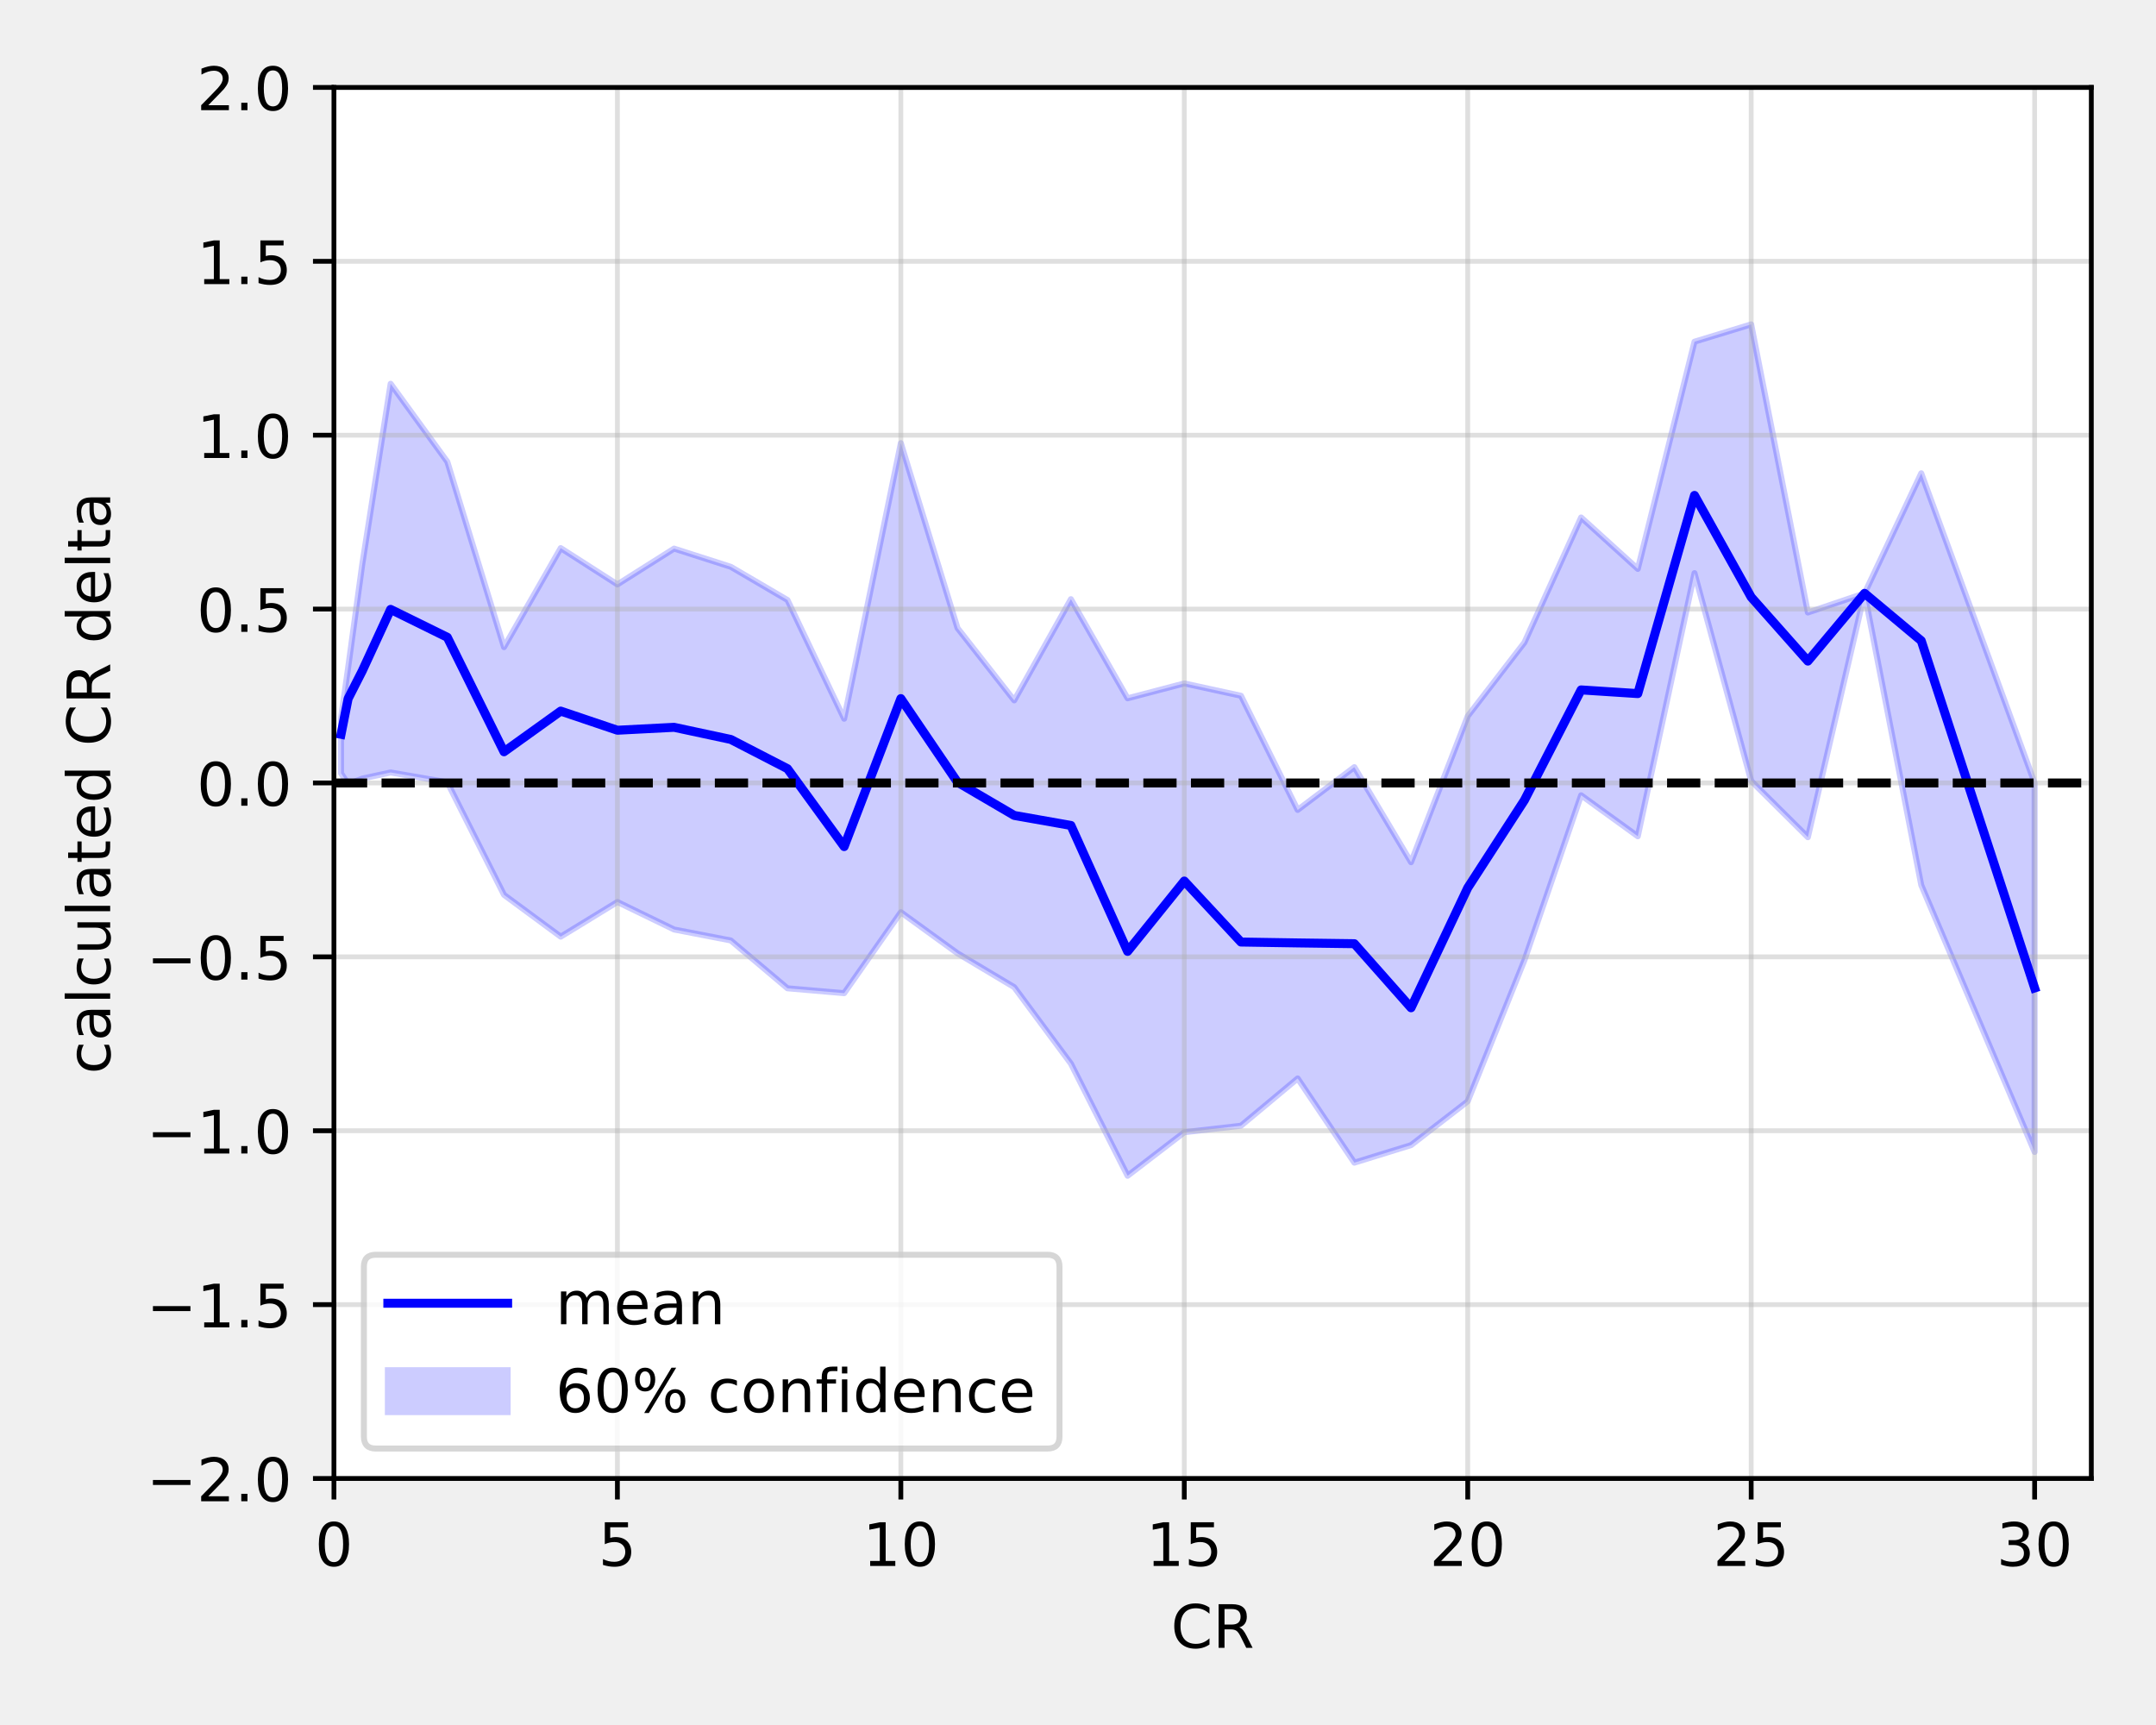
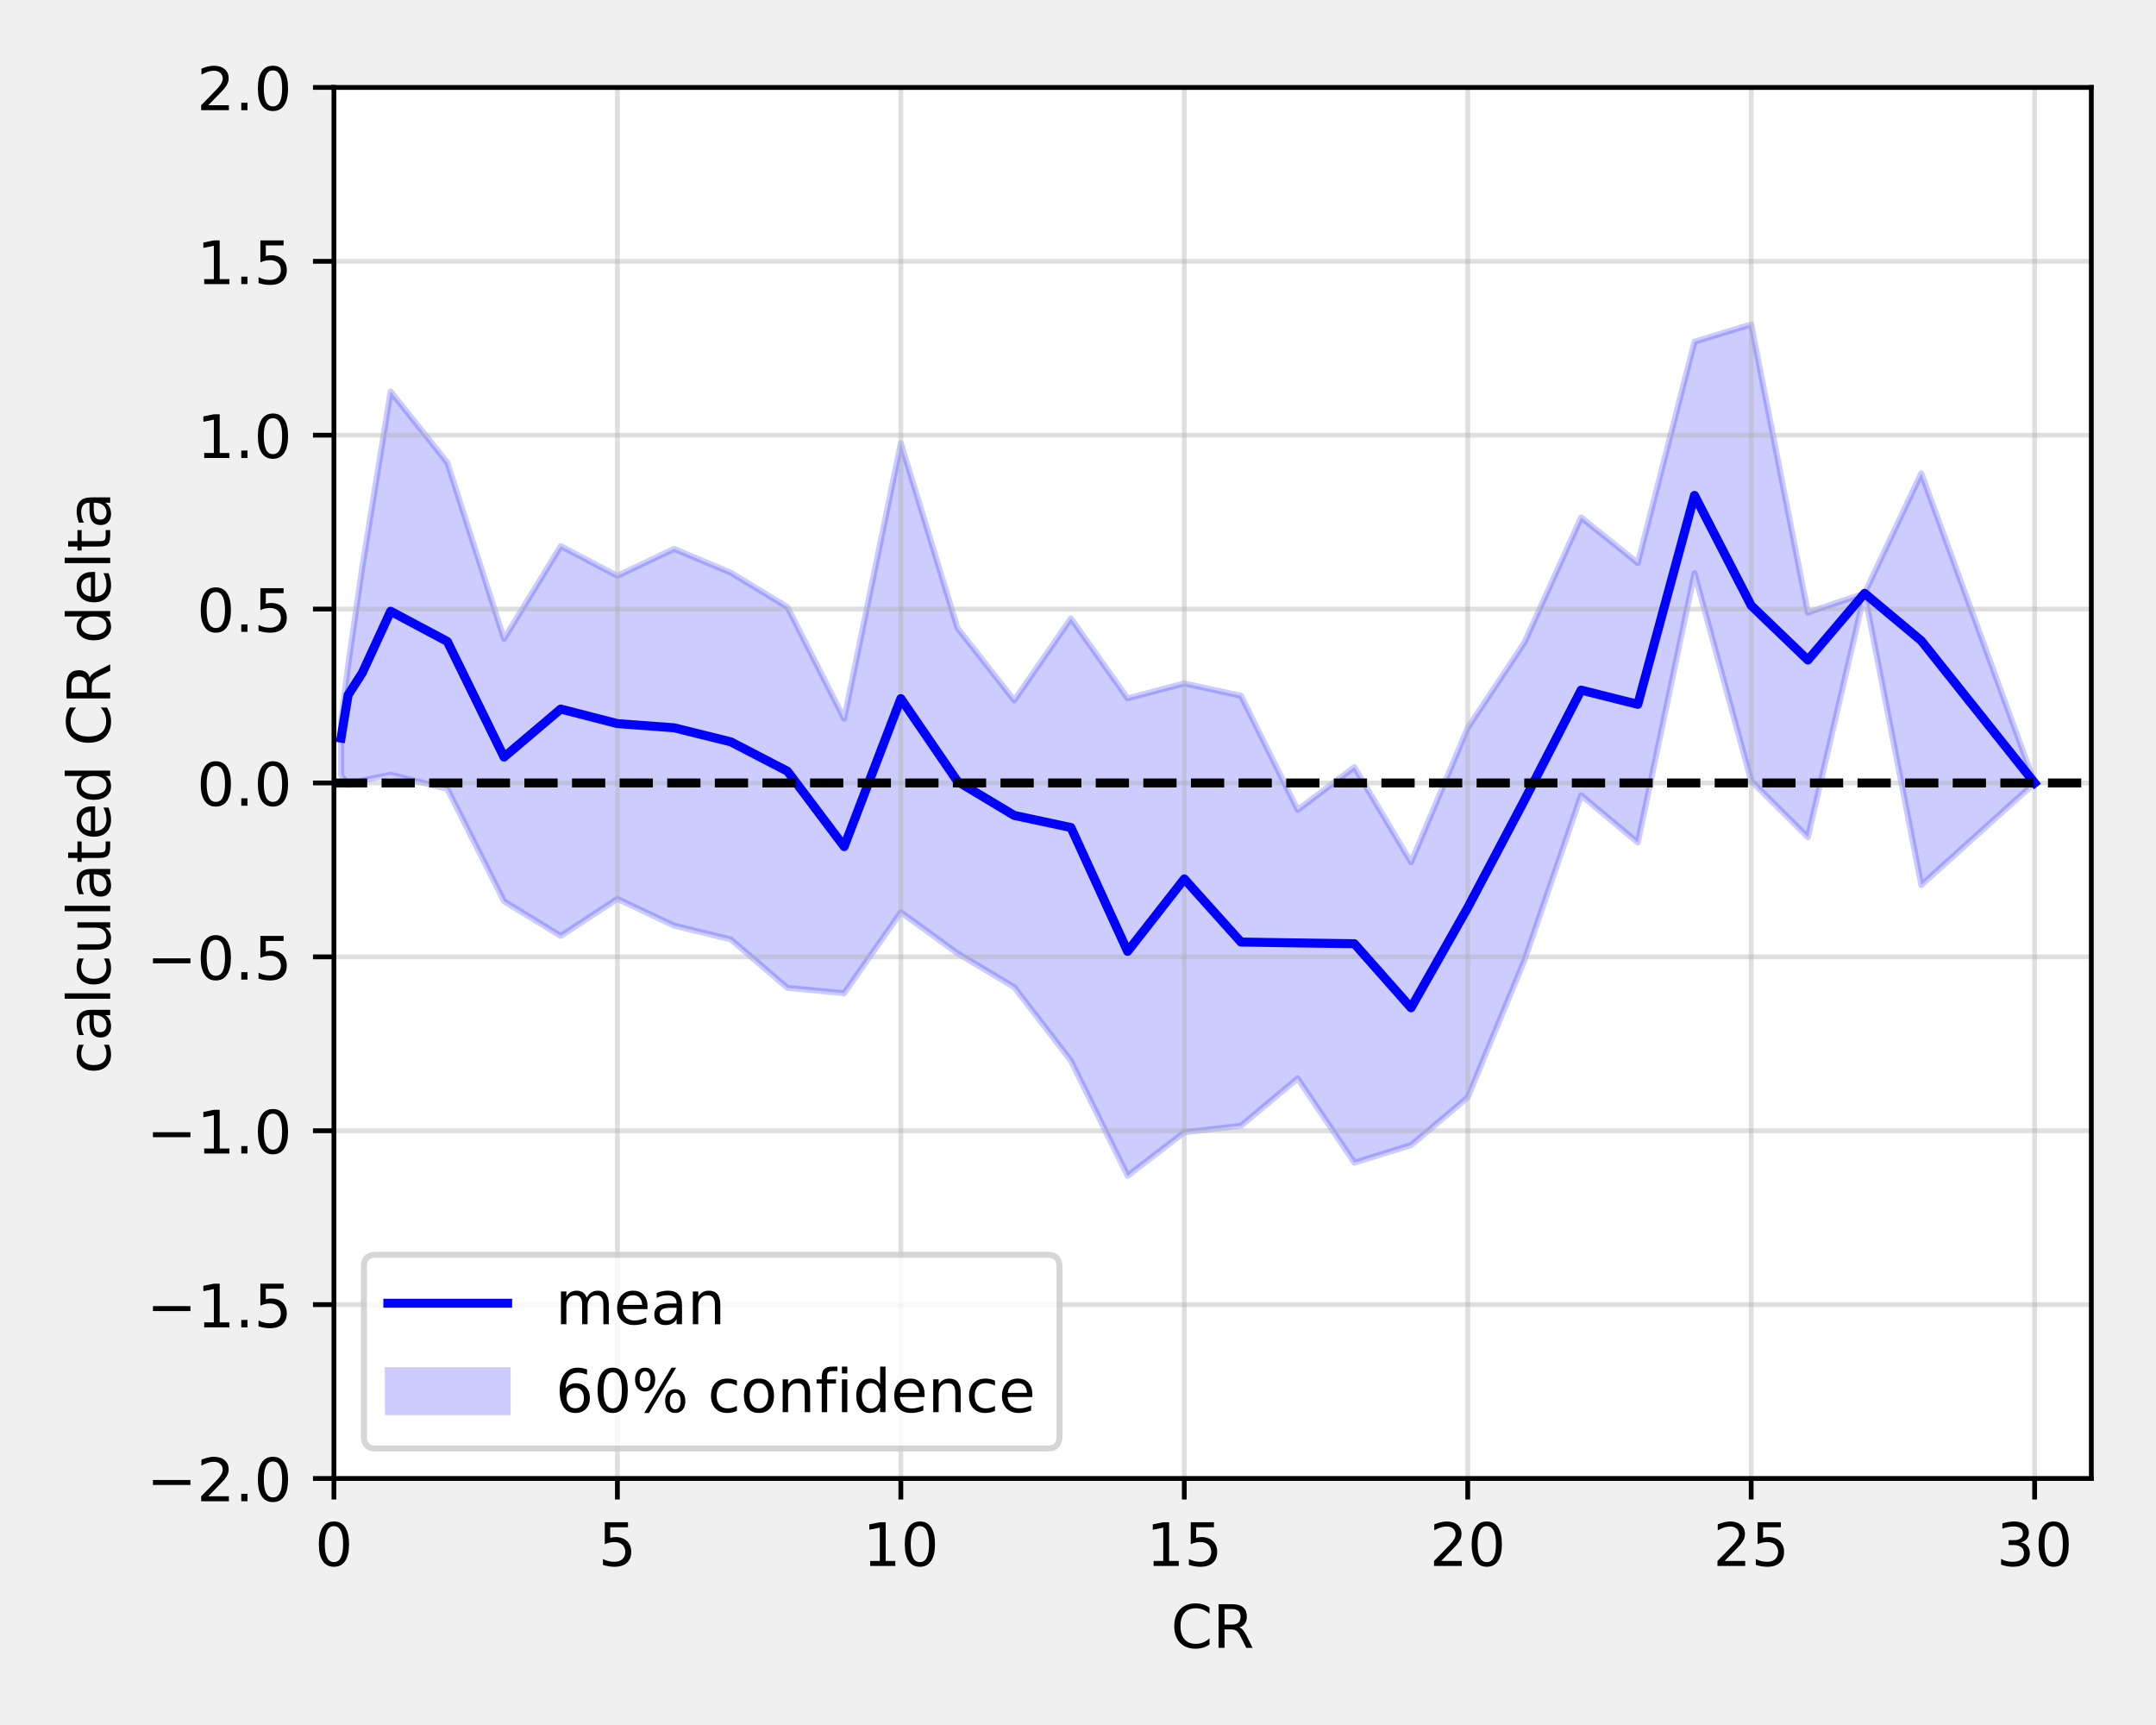
<svg xmlns="http://www.w3.org/2000/svg" xmlns:xlink="http://www.w3.org/1999/xlink" height="288pt" version="1.1" viewBox="0 0 360 288" width="360pt">
  <defs>
    <style type="text/css">*{stroke-linecap:butt;stroke-linejoin:round;}</style>
  </defs>
  <g id="figure_1">
    <g id="patch_1">
      <path d="M 0 288  L 360 288  L 360 0  L 0 0  z " style="fill:none;" />
    </g>
    <g id="axes_1">
      <g id="patch_2">
        <path d="M 55.761 246.844  L 349.2 246.844  L 349.2 14.599  L 55.761 14.599  z " style="fill:#ffffff;" />
      </g>
      <g id="PolyCollection_1">
        <defs>
-           <path d="M 56.944 -168.137  L 56.944 -158.899  L 58.127 -157.114  L 60.494 -158.008  L 65.227 -159.035  L 74.692 -157.396  L 84.158 -138.601  L 93.624 -131.618  L 103.09 -137.412  L 112.556 -132.814  L 122.021 -130.984  L 131.487 -122.998  L 140.953 -122.183  L 150.419 -135.703  L 159.884 -128.839  L 169.35 -123.185  L 178.816 -110.421  L 188.282 -91.697  L 197.748 -98.962  L 207.213 -100.054  L 216.679 -107.947  L 226.145 -93.885  L 235.611 -96.814  L 245.076 -104.134  L 254.542 -127.677  L 264.008 -155.225  L 273.474 -148.377  L 282.94 -192.313  L 292.405 -157.618  L 301.871 -148.222  L 311.337 -188.94  L 320.803 -140.234  L 339.734 -95.676  L 339.734 -157.279  L 339.734 -157.279  L 320.803 -208.984  L 311.337 -188.94  L 301.871 -185.737  L 292.405 -233.844  L 282.94 -230.953  L 273.474 -193.018  L 264.008 -201.605  L 254.542 -180.729  L 245.076 -168.437  L 235.611 -144.046  L 226.145 -159.922  L 216.679 -152.778  L 207.213 -171.839  L 197.748 -173.9  L 188.282 -171.412  L 178.816 -187.962  L 169.35 -171.065  L 159.884 -183.132  L 150.419 -214.017  L 140.953 -168.001  L 131.487 -187.827  L 122.021 -193.371  L 112.556 -196.408  L 103.09 -190.425  L 93.624 -196.49  L 84.158 -179.952  L 74.692 -210.903  L 65.227 -223.929  L 60.494 -193.827  L 58.127 -176.502  L 56.944 -168.137  z " id="m7b91926e2b" style="stroke:#0000ff;stroke-opacity:0.2;" />
+           <path d="M 56.944 -167.747  L 56.944 -158.622  L 58.127 -156.922  L 60.494 -157.7  L 65.227 -158.659  L 74.692 -156.3  L 84.158 -137.536  L 93.624 -131.739  L 103.09 -137.932  L 112.556 -133.461  L 122.021 -131.167  L 131.487 -123.063  L 140.953 -122.183  L 150.419 -135.703  L 159.884 -128.839  L 169.35 -123.185  L 178.816 -110.897  L 188.282 -91.697  L 197.748 -98.962  L 207.213 -100.054  L 216.679 -107.947  L 226.145 -93.885  L 235.611 -96.814  L 245.076 -104.79  L 254.542 -127.677  L 264.008 -155.225  L 273.474 -147.334  L 282.94 -192.313  L 292.405 -157.618  L 301.871 -148.222  L 311.337 -188.94  L 320.803 -140.234  L 339.734 -157.279  L 339.734 -157.279  L 339.734 -157.279  L 320.803 -208.984  L 311.337 -188.94  L 301.871 -185.737  L 292.405 -233.844  L 282.94 -230.953  L 273.474 -194.004  L 264.008 -201.605  L 254.542 -180.729  L 245.076 -166.479  L 235.611 -144.046  L 226.145 -159.922  L 216.679 -152.778  L 207.213 -171.839  L 197.748 -173.9  L 188.282 -171.412  L 178.816 -184.749  L 169.35 -171.065  L 159.884 -183.132  L 150.419 -214.017  L 140.953 -168.001  L 131.487 -186.637  L 122.021 -192.393  L 112.556 -196.365  L 103.09 -191.864  L 93.624 -196.824  L 84.158 -181.343  L 74.692 -210.754  L 65.227 -222.645  L 60.494 -193.332  L 58.127 -176.911  L 56.944 -167.747  z " id="m9186341329" style="stroke:#0000ff;stroke-opacity:0.2;" />
        </defs>
-         <g clip-path="url(#p49d5b1fe79)">
-           <use style="fill:#0000ff;fill-opacity:0.2;stroke:#0000ff;stroke-opacity:0.2;" x="0" xlink:href="#m7b91926e2b" y="288" />
+         <g clip-path="url(#pe3f395000a)">
+           <use style="fill:#0000ff;fill-opacity:0.2;stroke:#0000ff;stroke-opacity:0.2;" x="0" xlink:href="#m9186341329" y="288" />
        </g>
      </g>
      <g id="matplotlib.axis_1">
        <g id="xtick_1">
          <g id="line2d_1">
-             <path clip-path="url(#p49d5b1fe79)" d="M 55.761 246.844  L 55.761 14.599  " style="fill:none;stroke:#b0b0b0;stroke-linecap:square;stroke-opacity:0.4;stroke-width:0.8;" />
+             <path clip-path="url(#pe3f395000a)" d="M 55.761 246.844  L 55.761 14.599  " style="fill:none;stroke:#b0b0b0;stroke-linecap:square;stroke-opacity:0.4;stroke-width:0.8;" />
          </g>
          <g id="line2d_2">
            <defs>
-               <path d="M 0 0  L 0 3.5  " id="m0cf3dfdbed" style="stroke:#000000;stroke-width:0.8;" />
-             </defs>
-             <g>
-               <use style="stroke:#000000;stroke-width:0.8;" x="55.761" xlink:href="#m0cf3dfdbed" y="246.844" />
+               <path d="M 0 0  L 0 3.5  " id="m21c8cb8e07" style="stroke:#000000;stroke-width:0.8;" />
+             </defs>
+             <g>
+               <use style="stroke:#000000;stroke-width:0.8;" x="55.761" xlink:href="#m21c8cb8e07" y="246.844" />
            </g>
          </g>
          <g id="text_1">
            <g transform="translate(52.57969 261.4422)scale(0.1 -0.1)">
              <defs>
                <path d="M 31.781 66.406  Q 24.172 66.406 20.328 58.906  Q 16.5 51.422 16.5 36.375  Q 16.5 21.391 20.328 13.891  Q 24.172 6.391 31.781 6.391  Q 39.453 6.391 43.281 13.891  Q 47.125 21.391 47.125 36.375  Q 47.125 51.422 43.281 58.906  Q 39.453 66.406 31.781 66.406  z M 31.781 74.219  Q 44.047 74.219 50.516 64.516  Q 56.984 54.828 56.984 36.375  Q 56.984 17.969 50.516 8.266  Q 44.047 -1.422 31.781 -1.422  Q 19.531 -1.422 13.062 8.266  Q 6.594 17.969 6.594 36.375  Q 6.594 54.828 13.062 64.516  Q 19.531 74.219 31.781 74.219  z " id="DejaVuSans-48" />
              </defs>
              <use xlink:href="#DejaVuSans-48" />
            </g>
          </g>
        </g>
        <g id="xtick_2">
          <g id="line2d_3">
-             <path clip-path="url(#p49d5b1fe79)" d="M 103.09 246.844  L 103.09 14.599  " style="fill:none;stroke:#b0b0b0;stroke-linecap:square;stroke-opacity:0.4;stroke-width:0.8;" />
+             <path clip-path="url(#pe3f395000a)" d="M 103.09 246.844  L 103.09 14.599  " style="fill:none;stroke:#b0b0b0;stroke-linecap:square;stroke-opacity:0.4;stroke-width:0.8;" />
          </g>
          <g id="line2d_4">
            <g>
-               <use style="stroke:#000000;stroke-width:0.8;" x="103.09" xlink:href="#m0cf3dfdbed" y="246.844" />
+               <use style="stroke:#000000;stroke-width:0.8;" x="103.09" xlink:href="#m21c8cb8e07" y="246.844" />
            </g>
          </g>
          <g id="text_2">
            <g transform="translate(99.90857 261.4422)scale(0.1 -0.1)">
              <defs>
                <path d="M 10.797 72.906  L 49.516 72.906  L 49.516 64.594  L 19.828 64.594  L 19.828 46.734  Q 21.969 47.469 24.109 47.828  Q 26.266 48.188 28.422 48.188  Q 40.625 48.188 47.75 41.5  Q 54.891 34.812 54.891 23.391  Q 54.891 11.625 47.562 5.094  Q 40.234 -1.422 26.906 -1.422  Q 22.312 -1.422 17.547 -0.641  Q 12.797 0.141 7.719 1.703  L 7.719 11.625  Q 12.109 9.234 16.797 8.062  Q 21.484 6.891 26.703 6.891  Q 35.156 6.891 40.078 11.328  Q 45.016 15.766 45.016 23.391  Q 45.016 31 40.078 35.438  Q 35.156 39.891 26.703 39.891  Q 22.75 39.891 18.812 39.016  Q 14.891 38.141 10.797 36.281  z " id="DejaVuSans-53" />
              </defs>
              <use xlink:href="#DejaVuSans-53" />
            </g>
          </g>
        </g>
        <g id="xtick_3">
          <g id="line2d_5">
-             <path clip-path="url(#p49d5b1fe79)" d="M 150.419 246.844  L 150.419 14.599  " style="fill:none;stroke:#b0b0b0;stroke-linecap:square;stroke-opacity:0.4;stroke-width:0.8;" />
+             <path clip-path="url(#pe3f395000a)" d="M 150.419 246.844  L 150.419 14.599  " style="fill:none;stroke:#b0b0b0;stroke-linecap:square;stroke-opacity:0.4;stroke-width:0.8;" />
          </g>
          <g id="line2d_6">
            <g>
-               <use style="stroke:#000000;stroke-width:0.8;" x="150.419" xlink:href="#m0cf3dfdbed" y="246.844" />
+               <use style="stroke:#000000;stroke-width:0.8;" x="150.419" xlink:href="#m21c8cb8e07" y="246.844" />
            </g>
          </g>
          <g id="text_3">
            <g transform="translate(144.0562 261.4422)scale(0.1 -0.1)">
              <defs>
                <path d="M 12.406 8.297  L 28.516 8.297  L 28.516 63.922  L 10.984 60.406  L 10.984 69.391  L 28.422 72.906  L 38.281 72.906  L 38.281 8.297  L 54.391 8.297  L 54.391 0  L 12.406 0  z " id="DejaVuSans-49" />
              </defs>
              <use xlink:href="#DejaVuSans-49" />
              <use x="63.623" xlink:href="#DejaVuSans-48" />
            </g>
          </g>
        </g>
        <g id="xtick_4">
          <g id="line2d_7">
-             <path clip-path="url(#p49d5b1fe79)" d="M 197.748 246.844  L 197.748 14.599  " style="fill:none;stroke:#b0b0b0;stroke-linecap:square;stroke-opacity:0.4;stroke-width:0.8;" />
+             <path clip-path="url(#pe3f395000a)" d="M 197.748 246.844  L 197.748 14.599  " style="fill:none;stroke:#b0b0b0;stroke-linecap:square;stroke-opacity:0.4;stroke-width:0.8;" />
          </g>
          <g id="line2d_8">
            <g>
-               <use style="stroke:#000000;stroke-width:0.8;" x="197.748" xlink:href="#m0cf3dfdbed" y="246.844" />
+               <use style="stroke:#000000;stroke-width:0.8;" x="197.748" xlink:href="#m21c8cb8e07" y="246.844" />
            </g>
          </g>
          <g id="text_4">
            <g transform="translate(191.3851 261.4422)scale(0.1 -0.1)">
              <use xlink:href="#DejaVuSans-49" />
              <use x="63.623" xlink:href="#DejaVuSans-53" />
            </g>
          </g>
        </g>
        <g id="xtick_5">
          <g id="line2d_9">
-             <path clip-path="url(#p49d5b1fe79)" d="M 245.076 246.844  L 245.076 14.599  " style="fill:none;stroke:#b0b0b0;stroke-linecap:square;stroke-opacity:0.4;stroke-width:0.8;" />
+             <path clip-path="url(#pe3f395000a)" d="M 245.076 246.844  L 245.076 14.599  " style="fill:none;stroke:#b0b0b0;stroke-linecap:square;stroke-opacity:0.4;stroke-width:0.8;" />
          </g>
          <g id="line2d_10">
            <g>
-               <use style="stroke:#000000;stroke-width:0.8;" x="245.076" xlink:href="#m0cf3dfdbed" y="246.844" />
+               <use style="stroke:#000000;stroke-width:0.8;" x="245.076" xlink:href="#m21c8cb8e07" y="246.844" />
            </g>
          </g>
          <g id="text_5">
            <g transform="translate(238.714 261.4422)scale(0.1 -0.1)">
              <defs>
                <path d="M 19.188 8.297  L 53.609 8.297  L 53.609 0  L 7.328 0  L 7.328 8.297  Q 12.938 14.109 22.625 23.891  Q 32.328 33.688 34.812 36.531  Q 39.547 41.844 41.422 45.531  Q 43.312 49.219 43.312 52.781  Q 43.312 58.594 39.234 62.25  Q 35.156 65.922 28.609 65.922  Q 23.969 65.922 18.812 64.312  Q 13.672 62.703 7.812 59.422  L 7.812 69.391  Q 13.766 71.781 18.938 73  Q 24.125 74.219 28.422 74.219  Q 39.75 74.219 46.484 68.547  Q 53.219 62.891 53.219 53.422  Q 53.219 48.922 51.531 44.891  Q 49.859 40.875 45.406 35.406  Q 44.188 33.984 37.641 27.219  Q 31.109 20.453 19.188 8.297  z " id="DejaVuSans-50" />
              </defs>
              <use xlink:href="#DejaVuSans-50" />
              <use x="63.623" xlink:href="#DejaVuSans-48" />
            </g>
          </g>
        </g>
        <g id="xtick_6">
          <g id="line2d_11">
-             <path clip-path="url(#p49d5b1fe79)" d="M 292.405 246.844  L 292.405 14.599  " style="fill:none;stroke:#b0b0b0;stroke-linecap:square;stroke-opacity:0.4;stroke-width:0.8;" />
+             <path clip-path="url(#pe3f395000a)" d="M 292.405 246.844  L 292.405 14.599  " style="fill:none;stroke:#b0b0b0;stroke-linecap:square;stroke-opacity:0.4;stroke-width:0.8;" />
          </g>
          <g id="line2d_12">
            <g>
-               <use style="stroke:#000000;stroke-width:0.8;" x="292.405" xlink:href="#m0cf3dfdbed" y="246.844" />
+               <use style="stroke:#000000;stroke-width:0.8;" x="292.405" xlink:href="#m21c8cb8e07" y="246.844" />
            </g>
          </g>
          <g id="text_6">
            <g transform="translate(286.0428 261.4422)scale(0.1 -0.1)">
              <use xlink:href="#DejaVuSans-50" />
              <use x="63.623" xlink:href="#DejaVuSans-53" />
            </g>
          </g>
        </g>
        <g id="xtick_7">
          <g id="line2d_13">
-             <path clip-path="url(#p49d5b1fe79)" d="M 339.734 246.844  L 339.734 14.599  " style="fill:none;stroke:#b0b0b0;stroke-linecap:square;stroke-opacity:0.4;stroke-width:0.8;" />
+             <path clip-path="url(#pe3f395000a)" d="M 339.734 246.844  L 339.734 14.599  " style="fill:none;stroke:#b0b0b0;stroke-linecap:square;stroke-opacity:0.4;stroke-width:0.8;" />
          </g>
          <g id="line2d_14">
            <g>
-               <use style="stroke:#000000;stroke-width:0.8;" x="339.734" xlink:href="#m0cf3dfdbed" y="246.844" />
+               <use style="stroke:#000000;stroke-width:0.8;" x="339.734" xlink:href="#m21c8cb8e07" y="246.844" />
            </g>
          </g>
          <g id="text_7">
            <g transform="translate(333.3717 261.4422)scale(0.1 -0.1)">
              <defs>
                <path d="M 40.578 39.312  Q 47.656 37.797 51.625 33  Q 55.609 28.219 55.609 21.188  Q 55.609 10.406 48.188 4.484  Q 40.766 -1.422 27.094 -1.422  Q 22.516 -1.422 17.656 -0.516  Q 12.797 0.391 7.625 2.203  L 7.625 11.719  Q 11.719 9.328 16.594 8.109  Q 21.484 6.891 26.812 6.891  Q 36.078 6.891 40.938 10.547  Q 45.797 14.203 45.797 21.188  Q 45.797 27.641 41.281 31.266  Q 36.766 34.906 28.719 34.906  L 20.219 34.906  L 20.219 43.016  L 29.109 43.016  Q 36.375 43.016 40.234 45.922  Q 44.094 48.828 44.094 54.297  Q 44.094 59.906 40.109 62.906  Q 36.141 65.922 28.719 65.922  Q 24.656 65.922 20.016 65.031  Q 15.375 64.156 9.812 62.312  L 9.812 71.094  Q 15.438 72.656 20.344 73.438  Q 25.25 74.219 29.594 74.219  Q 40.828 74.219 47.359 69.109  Q 53.906 64.016 53.906 55.328  Q 53.906 49.266 50.438 45.094  Q 46.969 40.922 40.578 39.312  z " id="DejaVuSans-51" />
              </defs>
              <use xlink:href="#DejaVuSans-51" />
              <use x="63.623" xlink:href="#DejaVuSans-48" />
            </g>
          </g>
        </g>
        <g id="text_8">
          <g transform="translate(195.5148 275.1203)scale(0.1 -0.1)">
            <defs>
              <path d="M 64.406 67.281  L 64.406 56.891  Q 59.422 61.531 53.781 63.812  Q 48.141 66.109 41.797 66.109  Q 29.297 66.109 22.656 58.469  Q 16.016 50.828 16.016 36.375  Q 16.016 21.969 22.656 14.328  Q 29.297 6.688 41.797 6.688  Q 48.141 6.688 53.781 8.984  Q 59.422 11.281 64.406 15.922  L 64.406 5.609  Q 59.234 2.094 53.438 0.328  Q 47.656 -1.422 41.219 -1.422  Q 24.656 -1.422 15.125 8.703  Q 5.609 18.844 5.609 36.375  Q 5.609 53.953 15.125 64.078  Q 24.656 74.219 41.219 74.219  Q 47.75 74.219 53.531 72.484  Q 59.328 70.75 64.406 67.281  z " id="DejaVuSans-67" />
              <path d="M 44.391 34.188  Q 47.562 33.109 50.562 29.594  Q 53.562 26.078 56.594 19.922  L 66.609 0  L 56 0  L 46.688 18.703  Q 43.062 26.031 39.672 28.422  Q 36.281 30.812 30.422 30.812  L 19.672 30.812  L 19.672 0  L 9.812 0  L 9.812 72.906  L 32.078 72.906  Q 44.578 72.906 50.734 67.672  Q 56.891 62.453 56.891 51.906  Q 56.891 45.016 53.688 40.469  Q 50.484 35.938 44.391 34.188  z M 19.672 64.797  L 19.672 38.922  L 32.078 38.922  Q 39.203 38.922 42.844 42.219  Q 46.484 45.516 46.484 51.906  Q 46.484 58.297 42.844 61.547  Q 39.203 64.797 32.078 64.797  z " id="DejaVuSans-82" />
            </defs>
            <use xlink:href="#DejaVuSans-67" />
            <use x="69.824" xlink:href="#DejaVuSans-82" />
          </g>
        </g>
      </g>
      <g id="matplotlib.axis_2">
        <g id="ytick_1">
          <g id="line2d_15">
-             <path clip-path="url(#p49d5b1fe79)" d="M 55.761 246.844  L 349.2 246.844  " style="fill:none;stroke:#b0b0b0;stroke-linecap:square;stroke-opacity:0.4;stroke-width:0.8;" />
+             <path clip-path="url(#pe3f395000a)" d="M 55.761 246.844  L 349.2 246.844  " style="fill:none;stroke:#b0b0b0;stroke-linecap:square;stroke-opacity:0.4;stroke-width:0.8;" />
          </g>
          <g id="line2d_16">
            <defs>
-               <path d="M 0 0  L -3.5 0  " id="md0255b7bb8" style="stroke:#000000;stroke-width:0.8;" />
-             </defs>
-             <g>
-               <use style="stroke:#000000;stroke-width:0.8;" x="55.761" xlink:href="#md0255b7bb8" y="246.844" />
+               <path d="M 0 0  L -3.5 0  " id="m09012a9bec" style="stroke:#000000;stroke-width:0.8;" />
+             </defs>
+             <g>
+               <use style="stroke:#000000;stroke-width:0.8;" x="55.761" xlink:href="#m09012a9bec" y="246.844" />
            </g>
          </g>
          <g id="text_9">
            <g transform="translate(24.47812 250.643)scale(0.1 -0.1)">
              <defs>
                <path d="M 10.594 35.5  L 73.188 35.5  L 73.188 27.203  L 10.594 27.203  z " id="DejaVuSans-8722" />
                <path d="M 10.688 12.406  L 21 12.406  L 21 0  L 10.688 0  z " id="DejaVuSans-46" />
              </defs>
              <use xlink:href="#DejaVuSans-8722" />
              <use x="83.789" xlink:href="#DejaVuSans-50" />
              <use x="147.412" xlink:href="#DejaVuSans-46" />
              <use x="179.199" xlink:href="#DejaVuSans-48" />
            </g>
          </g>
        </g>
        <g id="ytick_2">
          <g id="line2d_17">
-             <path clip-path="url(#p49d5b1fe79)" d="M 55.761 217.813  L 349.2 217.813  " style="fill:none;stroke:#b0b0b0;stroke-linecap:square;stroke-opacity:0.4;stroke-width:0.8;" />
+             <path clip-path="url(#pe3f395000a)" d="M 55.761 217.813  L 349.2 217.813  " style="fill:none;stroke:#b0b0b0;stroke-linecap:square;stroke-opacity:0.4;stroke-width:0.8;" />
          </g>
          <g id="line2d_18">
            <g>
-               <use style="stroke:#000000;stroke-width:0.8;" x="55.761" xlink:href="#md0255b7bb8" y="217.813" />
+               <use style="stroke:#000000;stroke-width:0.8;" x="55.761" xlink:href="#m09012a9bec" y="217.813" />
            </g>
          </g>
          <g id="text_10">
            <g transform="translate(24.47812 221.6124)scale(0.1 -0.1)">
              <use xlink:href="#DejaVuSans-8722" />
              <use x="83.789" xlink:href="#DejaVuSans-49" />
              <use x="147.412" xlink:href="#DejaVuSans-46" />
              <use x="179.199" xlink:href="#DejaVuSans-53" />
            </g>
          </g>
        </g>
        <g id="ytick_3">
          <g id="line2d_19">
-             <path clip-path="url(#p49d5b1fe79)" d="M 55.761 188.783  L 349.2 188.783  " style="fill:none;stroke:#b0b0b0;stroke-linecap:square;stroke-opacity:0.4;stroke-width:0.8;" />
+             <path clip-path="url(#pe3f395000a)" d="M 55.761 188.783  L 349.2 188.783  " style="fill:none;stroke:#b0b0b0;stroke-linecap:square;stroke-opacity:0.4;stroke-width:0.8;" />
          </g>
          <g id="line2d_20">
            <g>
-               <use style="stroke:#000000;stroke-width:0.8;" x="55.761" xlink:href="#md0255b7bb8" y="188.783" />
+               <use style="stroke:#000000;stroke-width:0.8;" x="55.761" xlink:href="#m09012a9bec" y="188.783" />
            </g>
          </g>
          <g id="text_11">
            <g transform="translate(24.47812 192.5818)scale(0.1 -0.1)">
              <use xlink:href="#DejaVuSans-8722" />
              <use x="83.789" xlink:href="#DejaVuSans-49" />
              <use x="147.412" xlink:href="#DejaVuSans-46" />
              <use x="179.199" xlink:href="#DejaVuSans-48" />
            </g>
          </g>
        </g>
        <g id="ytick_4">
          <g id="line2d_21">
-             <path clip-path="url(#p49d5b1fe79)" d="M 55.761 159.752  L 349.2 159.752  " style="fill:none;stroke:#b0b0b0;stroke-linecap:square;stroke-opacity:0.4;stroke-width:0.8;" />
+             <path clip-path="url(#pe3f395000a)" d="M 55.761 159.752  L 349.2 159.752  " style="fill:none;stroke:#b0b0b0;stroke-linecap:square;stroke-opacity:0.4;stroke-width:0.8;" />
          </g>
          <g id="line2d_22">
            <g>
-               <use style="stroke:#000000;stroke-width:0.8;" x="55.761" xlink:href="#md0255b7bb8" y="159.752" />
+               <use style="stroke:#000000;stroke-width:0.8;" x="55.761" xlink:href="#m09012a9bec" y="159.752" />
            </g>
          </g>
          <g id="text_12">
            <g transform="translate(24.47812 163.5513)scale(0.1 -0.1)">
              <use xlink:href="#DejaVuSans-8722" />
              <use x="83.789" xlink:href="#DejaVuSans-48" />
              <use x="147.412" xlink:href="#DejaVuSans-46" />
              <use x="179.199" xlink:href="#DejaVuSans-53" />
            </g>
          </g>
        </g>
        <g id="ytick_5">
          <g id="line2d_23">
-             <path clip-path="url(#p49d5b1fe79)" d="M 55.761 130.721  L 349.2 130.721  " style="fill:none;stroke:#b0b0b0;stroke-linecap:square;stroke-opacity:0.4;stroke-width:0.8;" />
+             <path clip-path="url(#pe3f395000a)" d="M 55.761 130.721  L 349.2 130.721  " style="fill:none;stroke:#b0b0b0;stroke-linecap:square;stroke-opacity:0.4;stroke-width:0.8;" />
          </g>
          <g id="line2d_24">
            <g>
-               <use style="stroke:#000000;stroke-width:0.8;" x="55.761" xlink:href="#md0255b7bb8" y="130.721" />
+               <use style="stroke:#000000;stroke-width:0.8;" x="55.761" xlink:href="#m09012a9bec" y="130.721" />
            </g>
          </g>
          <g id="text_13">
            <g transform="translate(32.85781 134.5207)scale(0.1 -0.1)">
              <use xlink:href="#DejaVuSans-48" />
              <use x="63.623" xlink:href="#DejaVuSans-46" />
              <use x="95.41" xlink:href="#DejaVuSans-48" />
            </g>
          </g>
        </g>
        <g id="ytick_6">
          <g id="line2d_25">
-             <path clip-path="url(#p49d5b1fe79)" d="M 55.761 101.691  L 349.2 101.691  " style="fill:none;stroke:#b0b0b0;stroke-linecap:square;stroke-opacity:0.4;stroke-width:0.8;" />
+             <path clip-path="url(#pe3f395000a)" d="M 55.761 101.691  L 349.2 101.691  " style="fill:none;stroke:#b0b0b0;stroke-linecap:square;stroke-opacity:0.4;stroke-width:0.8;" />
          </g>
          <g id="line2d_26">
            <g>
-               <use style="stroke:#000000;stroke-width:0.8;" x="55.761" xlink:href="#md0255b7bb8" y="101.691" />
+               <use style="stroke:#000000;stroke-width:0.8;" x="55.761" xlink:href="#m09012a9bec" y="101.691" />
            </g>
          </g>
          <g id="text_14">
            <g transform="translate(32.85781 105.4901)scale(0.1 -0.1)">
              <use xlink:href="#DejaVuSans-48" />
              <use x="63.623" xlink:href="#DejaVuSans-46" />
              <use x="95.41" xlink:href="#DejaVuSans-53" />
            </g>
          </g>
        </g>
        <g id="ytick_7">
          <g id="line2d_27">
-             <path clip-path="url(#p49d5b1fe79)" d="M 55.761 72.66  L 349.2 72.66  " style="fill:none;stroke:#b0b0b0;stroke-linecap:square;stroke-opacity:0.4;stroke-width:0.8;" />
+             <path clip-path="url(#pe3f395000a)" d="M 55.761 72.66  L 349.2 72.66  " style="fill:none;stroke:#b0b0b0;stroke-linecap:square;stroke-opacity:0.4;stroke-width:0.8;" />
          </g>
          <g id="line2d_28">
            <g>
-               <use style="stroke:#000000;stroke-width:0.8;" x="55.761" xlink:href="#md0255b7bb8" y="72.66" />
+               <use style="stroke:#000000;stroke-width:0.8;" x="55.761" xlink:href="#m09012a9bec" y="72.66" />
            </g>
          </g>
          <g id="text_15">
            <g transform="translate(32.85781 76.45957)scale(0.1 -0.1)">
              <use xlink:href="#DejaVuSans-49" />
              <use x="63.623" xlink:href="#DejaVuSans-46" />
              <use x="95.41" xlink:href="#DejaVuSans-48" />
            </g>
          </g>
        </g>
        <g id="ytick_8">
          <g id="line2d_29">
-             <path clip-path="url(#p49d5b1fe79)" d="M 55.761 43.63  L 349.2 43.63  " style="fill:none;stroke:#b0b0b0;stroke-linecap:square;stroke-opacity:0.4;stroke-width:0.8;" />
+             <path clip-path="url(#pe3f395000a)" d="M 55.761 43.63  L 349.2 43.63  " style="fill:none;stroke:#b0b0b0;stroke-linecap:square;stroke-opacity:0.4;stroke-width:0.8;" />
          </g>
          <g id="line2d_30">
            <g>
-               <use style="stroke:#000000;stroke-width:0.8;" x="55.761" xlink:href="#md0255b7bb8" y="43.63" />
+               <use style="stroke:#000000;stroke-width:0.8;" x="55.761" xlink:href="#m09012a9bec" y="43.63" />
            </g>
          </g>
          <g id="text_16">
            <g transform="translate(32.85781 47.429)scale(0.1 -0.1)">
              <use xlink:href="#DejaVuSans-49" />
              <use x="63.623" xlink:href="#DejaVuSans-46" />
              <use x="95.41" xlink:href="#DejaVuSans-53" />
            </g>
          </g>
        </g>
        <g id="ytick_9">
          <g id="line2d_31">
-             <path clip-path="url(#p49d5b1fe79)" d="M 55.761 14.599  L 349.2 14.599  " style="fill:none;stroke:#b0b0b0;stroke-linecap:square;stroke-opacity:0.4;stroke-width:0.8;" />
+             <path clip-path="url(#pe3f395000a)" d="M 55.761 14.599  L 349.2 14.599  " style="fill:none;stroke:#b0b0b0;stroke-linecap:square;stroke-opacity:0.4;stroke-width:0.8;" />
          </g>
          <g id="line2d_32">
            <g>
-               <use style="stroke:#000000;stroke-width:0.8;" x="55.761" xlink:href="#md0255b7bb8" y="14.599" />
+               <use style="stroke:#000000;stroke-width:0.8;" x="55.761" xlink:href="#m09012a9bec" y="14.599" />
            </g>
          </g>
          <g id="text_17">
            <g transform="translate(32.85781 18.39844)scale(0.1 -0.1)">
              <use xlink:href="#DejaVuSans-50" />
              <use x="63.623" xlink:href="#DejaVuSans-46" />
              <use x="95.41" xlink:href="#DejaVuSans-48" />
            </g>
          </g>
        </g>
        <g id="text_18">
          <g transform="translate(18.39844 179.3137)rotate(-90)scale(0.1 -0.1)">
            <defs>
              <path d="M 48.781 52.594  L 48.781 44.188  Q 44.969 46.297 41.141 47.344  Q 37.312 48.391 33.406 48.391  Q 24.656 48.391 19.812 42.844  Q 14.984 37.312 14.984 27.297  Q 14.984 17.281 19.812 11.734  Q 24.656 6.203 33.406 6.203  Q 37.312 6.203 41.141 7.25  Q 44.969 8.297 48.781 10.406  L 48.781 2.094  Q 45.016 0.344 40.984 -0.531  Q 36.969 -1.422 32.422 -1.422  Q 20.062 -1.422 12.781 6.344  Q 5.516 14.109 5.516 27.297  Q 5.516 40.672 12.859 48.328  Q 20.219 56 33.016 56  Q 37.156 56 41.109 55.141  Q 45.062 54.297 48.781 52.594  z " id="DejaVuSans-99" />
              <path d="M 34.281 27.484  Q 23.391 27.484 19.188 25  Q 14.984 22.516 14.984 16.5  Q 14.984 11.719 18.141 8.906  Q 21.297 6.109 26.703 6.109  Q 34.188 6.109 38.703 11.406  Q 43.219 16.703 43.219 25.484  L 43.219 27.484  z M 52.203 31.203  L 52.203 0  L 43.219 0  L 43.219 8.297  Q 40.141 3.328 35.547 0.953  Q 30.953 -1.422 24.312 -1.422  Q 15.922 -1.422 10.953 3.297  Q 6 8.016 6 15.922  Q 6 25.141 12.172 29.828  Q 18.359 34.516 30.609 34.516  L 43.219 34.516  L 43.219 35.406  Q 43.219 41.609 39.141 45  Q 35.062 48.391 27.688 48.391  Q 23 48.391 18.547 47.266  Q 14.109 46.141 10.016 43.891  L 10.016 52.203  Q 14.938 54.109 19.578 55.047  Q 24.219 56 28.609 56  Q 40.484 56 46.344 49.844  Q 52.203 43.703 52.203 31.203  z " id="DejaVuSans-97" />
              <path d="M 9.422 75.984  L 18.406 75.984  L 18.406 0  L 9.422 0  z " id="DejaVuSans-108" />
              <path d="M 8.5 21.578  L 8.5 54.688  L 17.484 54.688  L 17.484 21.922  Q 17.484 14.156 20.5 10.266  Q 23.531 6.391 29.594 6.391  Q 36.859 6.391 41.078 11.031  Q 45.312 15.672 45.312 23.688  L 45.312 54.688  L 54.297 54.688  L 54.297 0  L 45.312 0  L 45.312 8.406  Q 42.047 3.422 37.719 1  Q 33.406 -1.422 27.688 -1.422  Q 18.266 -1.422 13.375 4.438  Q 8.5 10.297 8.5 21.578  z M 31.109 56  z " id="DejaVuSans-117" />
              <path d="M 18.312 70.219  L 18.312 54.688  L 36.812 54.688  L 36.812 47.703  L 18.312 47.703  L 18.312 18.016  Q 18.312 11.328 20.141 9.422  Q 21.969 7.516 27.594 7.516  L 36.812 7.516  L 36.812 0  L 27.594 0  Q 17.188 0 13.234 3.875  Q 9.281 7.766 9.281 18.016  L 9.281 47.703  L 2.688 47.703  L 2.688 54.688  L 9.281 54.688  L 9.281 70.219  z " id="DejaVuSans-116" />
              <path d="M 56.203 29.594  L 56.203 25.203  L 14.891 25.203  Q 15.484 15.922 20.484 11.062  Q 25.484 6.203 34.422 6.203  Q 39.594 6.203 44.453 7.469  Q 49.312 8.734 54.109 11.281  L 54.109 2.781  Q 49.266 0.734 44.188 -0.344  Q 39.109 -1.422 33.891 -1.422  Q 20.797 -1.422 13.156 6.188  Q 5.516 13.812 5.516 26.812  Q 5.516 40.234 12.766 48.109  Q 20.016 56 32.328 56  Q 43.359 56 49.781 48.891  Q 56.203 41.797 56.203 29.594  z M 47.219 32.234  Q 47.125 39.594 43.094 43.984  Q 39.062 48.391 32.422 48.391  Q 24.906 48.391 20.391 44.141  Q 15.875 39.891 15.188 32.172  z " id="DejaVuSans-101" />
              <path d="M 45.406 46.391  L 45.406 75.984  L 54.391 75.984  L 54.391 0  L 45.406 0  L 45.406 8.203  Q 42.578 3.328 38.25 0.953  Q 33.938 -1.422 27.875 -1.422  Q 17.969 -1.422 11.734 6.484  Q 5.516 14.406 5.516 27.297  Q 5.516 40.188 11.734 48.094  Q 17.969 56 27.875 56  Q 33.938 56 38.25 53.625  Q 42.578 51.266 45.406 46.391  z M 14.797 27.297  Q 14.797 17.391 18.875 11.75  Q 22.953 6.109 30.078 6.109  Q 37.203 6.109 41.297 11.75  Q 45.406 17.391 45.406 27.297  Q 45.406 37.203 41.297 42.844  Q 37.203 48.484 30.078 48.484  Q 22.953 48.484 18.875 42.844  Q 14.797 37.203 14.797 27.297  z " id="DejaVuSans-100" />
              <path id="DejaVuSans-32" />
            </defs>
            <use xlink:href="#DejaVuSans-99" />
            <use x="54.98" xlink:href="#DejaVuSans-97" />
            <use x="116.26" xlink:href="#DejaVuSans-108" />
            <use x="144.043" xlink:href="#DejaVuSans-99" />
            <use x="199.023" xlink:href="#DejaVuSans-117" />
            <use x="262.402" xlink:href="#DejaVuSans-108" />
            <use x="290.186" xlink:href="#DejaVuSans-97" />
            <use x="351.465" xlink:href="#DejaVuSans-116" />
            <use x="390.674" xlink:href="#DejaVuSans-101" />
            <use x="452.197" xlink:href="#DejaVuSans-100" />
            <use x="515.674" xlink:href="#DejaVuSans-32" />
            <use x="547.461" xlink:href="#DejaVuSans-67" />
            <use x="617.285" xlink:href="#DejaVuSans-82" />
            <use x="686.768" xlink:href="#DejaVuSans-32" />
            <use x="718.555" xlink:href="#DejaVuSans-100" />
            <use x="782.031" xlink:href="#DejaVuSans-101" />
            <use x="843.555" xlink:href="#DejaVuSans-108" />
            <use x="871.338" xlink:href="#DejaVuSans-116" />
            <use x="910.547" xlink:href="#DejaVuSans-97" />
          </g>
        </g>
      </g>
      <g id="line2d_33">
-         <path clip-path="url(#p49d5b1fe79)" d="M 56.944 122.598  L 58.127 116.65  L 60.494 112.005  L 65.227 101.743  L 74.692 106.399  L 84.158 125.513  L 93.624 118.722  L 103.09 121.918  L 112.556 121.429  L 122.021 123.454  L 131.487 128.336  L 140.953 141.342  L 150.419 116.638  L 159.884 130.603  L 169.35 136.142  L 178.816 137.812  L 188.282 158.84  L 197.748 147.097  L 207.213 157.279  L 216.679 157.428  L 226.145 157.556  L 235.611 168.252  L 245.076 148.229  L 254.542 133.601  L 264.008 115.185  L 273.474 115.8  L 282.94 82.713  L 292.405 99.694  L 301.871 110.374  L 311.337 99.06  L 320.803 106.974  L 339.734 164.945  " style="fill:none;stroke:#0000ff;stroke-linecap:square;stroke-width:1.5;" />
+         <path clip-path="url(#pe3f395000a)" d="M 56.944 123.234  L 58.127 116.021  L 60.494 112.339  L 65.227 102.052  L 74.692 107.098  L 84.158 126.398  L 93.624 118.379  L 103.09 120.812  L 112.556 121.509  L 122.021 123.853  L 131.487 128.761  L 140.953 141.342  L 150.419 116.638  L 159.884 130.462  L 169.35 136.142  L 178.816 138.157  L 188.282 158.84  L 197.748 146.741  L 207.213 157.279  L 216.679 157.428  L 226.145 157.556  L 235.611 168.252  L 245.076 151.527  L 254.542 133.601  L 264.008 115.216  L 273.474 117.591  L 282.94 82.713  L 292.405 101.098  L 301.871 110.199  L 311.337 99.06  L 320.803 106.974  L 339.734 130.721  " style="fill:none;stroke:#0000ff;stroke-linecap:square;stroke-width:1.5;" />
      </g>
      <g id="line2d_34">
-         <path clip-path="url(#p49d5b1fe79)" d="M 55.761 130.721  L 349.2 130.721  " style="fill:none;stroke:#000000;stroke-dasharray:5.55,2.4;stroke-dashoffset:0;stroke-width:1.5;" />
+         <path clip-path="url(#pe3f395000a)" d="M 55.761 130.721  L 349.2 130.721  " style="fill:none;stroke:#000000;stroke-dasharray:5.55,2.4;stroke-dashoffset:0;stroke-width:1.5;" />
      </g>
      <g id="patch_3">
        <path d="M 55.761 246.844  L 55.761 14.599  " style="fill:none;stroke:#000000;stroke-linecap:square;stroke-linejoin:miter;stroke-width:0.8;" />
      </g>
      <g id="patch_4">
        <path d="M 349.2 246.844  L 349.2 14.599  " style="fill:none;stroke:#000000;stroke-linecap:square;stroke-linejoin:miter;stroke-width:0.8;" />
      </g>
      <g id="patch_5">
        <path d="M 55.761 246.844  L 349.2 246.844  " style="fill:none;stroke:#000000;stroke-linecap:square;stroke-linejoin:miter;stroke-width:0.8;" />
      </g>
      <g id="patch_6">
        <path d="M 55.761 14.599  L 349.2 14.599  " style="fill:none;stroke:#000000;stroke-linecap:square;stroke-linejoin:miter;stroke-width:0.8;" />
      </g>
      <g id="legend_1">
        <g id="patch_7">
          <path d="M 62.761 241.844  L 174.909 241.844  Q 176.909 241.844 176.909 239.844  L 176.909 211.488  Q 176.909 209.488 174.909 209.488  L 62.761 209.488  Q 60.761 209.488 60.761 211.488  L 60.761 239.844  Q 60.761 241.844 62.761 241.844  z " style="fill:#ffffff;opacity:0.8;stroke:#cccccc;stroke-linejoin:miter;" />
        </g>
        <g id="line2d_35">
          <path d="M 64.761 217.586  L 84.761 217.586  " style="fill:none;stroke:#0000ff;stroke-linecap:square;stroke-width:1.5;" />
        </g>
        <g id="line2d_36" />
        <g id="text_19">
          <g transform="translate(92.76094 221.0859)scale(0.1 -0.1)">
            <defs>
              <path d="M 52 44.188  Q 55.375 50.25 60.062 53.125  Q 64.75 56 71.094 56  Q 79.641 56 84.281 50.016  Q 88.922 44.047 88.922 33.016  L 88.922 0  L 79.891 0  L 79.891 32.719  Q 79.891 40.578 77.094 44.375  Q 74.312 48.188 68.609 48.188  Q 61.625 48.188 57.562 43.547  Q 53.516 38.922 53.516 30.906  L 53.516 0  L 44.484 0  L 44.484 32.719  Q 44.484 40.625 41.703 44.406  Q 38.922 48.188 33.109 48.188  Q 26.219 48.188 22.156 43.531  Q 18.109 38.875 18.109 30.906  L 18.109 0  L 9.078 0  L 9.078 54.688  L 18.109 54.688  L 18.109 46.188  Q 21.188 51.219 25.484 53.609  Q 29.781 56 35.688 56  Q 41.656 56 45.828 52.969  Q 50 49.953 52 44.188  z " id="DejaVuSans-109" />
              <path d="M 54.891 33.016  L 54.891 0  L 45.906 0  L 45.906 32.719  Q 45.906 40.484 42.875 44.328  Q 39.844 48.188 33.797 48.188  Q 26.516 48.188 22.312 43.547  Q 18.109 38.922 18.109 30.906  L 18.109 0  L 9.078 0  L 9.078 54.688  L 18.109 54.688  L 18.109 46.188  Q 21.344 51.125 25.703 53.562  Q 30.078 56 35.797 56  Q 45.219 56 50.047 50.172  Q 54.891 44.344 54.891 33.016  z " id="DejaVuSans-110" />
            </defs>
            <use xlink:href="#DejaVuSans-109" />
            <use x="97.412" xlink:href="#DejaVuSans-101" />
            <use x="158.936" xlink:href="#DejaVuSans-97" />
            <use x="220.215" xlink:href="#DejaVuSans-110" />
          </g>
        </g>
        <g id="patch_8">
          <path d="M 64.761 235.764  L 84.761 235.764  L 84.761 228.764  L 64.761 228.764  z " style="fill:#0000ff;opacity:0.2;stroke:#0000ff;stroke-linejoin:miter;" />
        </g>
        <g id="text_20">
          <g transform="translate(92.76094 235.7641)scale(0.1 -0.1)">
            <defs>
              <path d="M 33.016 40.375  Q 26.375 40.375 22.484 35.828  Q 18.609 31.297 18.609 23.391  Q 18.609 15.531 22.484 10.953  Q 26.375 6.391 33.016 6.391  Q 39.656 6.391 43.531 10.953  Q 47.406 15.531 47.406 23.391  Q 47.406 31.297 43.531 35.828  Q 39.656 40.375 33.016 40.375  z M 52.594 71.297  L 52.594 62.312  Q 48.875 64.062 45.094 64.984  Q 41.312 65.922 37.594 65.922  Q 27.828 65.922 22.672 59.328  Q 17.531 52.734 16.797 39.406  Q 19.672 43.656 24.016 45.922  Q 28.375 48.188 33.594 48.188  Q 44.578 48.188 50.953 41.516  Q 57.328 34.859 57.328 23.391  Q 57.328 12.156 50.688 5.359  Q 44.047 -1.422 33.016 -1.422  Q 20.359 -1.422 13.672 8.266  Q 6.984 17.969 6.984 36.375  Q 6.984 53.656 15.188 63.938  Q 23.391 74.219 37.203 74.219  Q 40.922 74.219 44.703 73.484  Q 48.484 72.75 52.594 71.297  z " id="DejaVuSans-54" />
              <path d="M 72.703 32.078  Q 68.453 32.078 66.031 28.469  Q 63.625 24.859 63.625 18.406  Q 63.625 12.062 66.031 8.422  Q 68.453 4.781 72.703 4.781  Q 76.859 4.781 79.266 8.422  Q 81.688 12.062 81.688 18.406  Q 81.688 24.812 79.266 28.438  Q 76.859 32.078 72.703 32.078  z M 72.703 38.281  Q 80.422 38.281 84.953 32.906  Q 89.5 27.547 89.5 18.406  Q 89.5 9.281 84.938 3.922  Q 80.375 -1.422 72.703 -1.422  Q 64.891 -1.422 60.344 3.922  Q 55.812 9.281 55.812 18.406  Q 55.812 27.594 60.375 32.938  Q 64.938 38.281 72.703 38.281  z M 22.312 68.016  Q 18.109 68.016 15.688 64.375  Q 13.281 60.75 13.281 54.391  Q 13.281 47.953 15.672 44.328  Q 18.062 40.719 22.312 40.719  Q 26.562 40.719 28.969 44.328  Q 31.391 47.953 31.391 54.391  Q 31.391 60.688 28.953 64.344  Q 26.516 68.016 22.312 68.016  z M 66.406 74.219  L 74.219 74.219  L 28.609 -1.422  L 20.797 -1.422  z M 22.312 74.219  Q 30.031 74.219 34.609 68.875  Q 39.203 63.531 39.203 54.391  Q 39.203 45.172 34.641 39.844  Q 30.078 34.516 22.312 34.516  Q 14.547 34.516 10.031 39.859  Q 5.516 45.219 5.516 54.391  Q 5.516 63.484 10.047 68.844  Q 14.594 74.219 22.312 74.219  z " id="DejaVuSans-37" />
              <path d="M 30.609 48.391  Q 23.391 48.391 19.188 42.75  Q 14.984 37.109 14.984 27.297  Q 14.984 17.484 19.156 11.844  Q 23.344 6.203 30.609 6.203  Q 37.797 6.203 41.984 11.859  Q 46.188 17.531 46.188 27.297  Q 46.188 37.016 41.984 42.703  Q 37.797 48.391 30.609 48.391  z M 30.609 56  Q 42.328 56 49.016 48.375  Q 55.719 40.766 55.719 27.297  Q 55.719 13.875 49.016 6.219  Q 42.328 -1.422 30.609 -1.422  Q 18.844 -1.422 12.172 6.219  Q 5.516 13.875 5.516 27.297  Q 5.516 40.766 12.172 48.375  Q 18.844 56 30.609 56  z " id="DejaVuSans-111" />
              <path d="M 37.109 75.984  L 37.109 68.5  L 28.516 68.5  Q 23.688 68.5 21.797 66.547  Q 19.922 64.594 19.922 59.516  L 19.922 54.688  L 34.719 54.688  L 34.719 47.703  L 19.922 47.703  L 19.922 0  L 10.891 0  L 10.891 47.703  L 2.297 47.703  L 2.297 54.688  L 10.891 54.688  L 10.891 58.5  Q 10.891 67.625 15.141 71.797  Q 19.391 75.984 28.609 75.984  z " id="DejaVuSans-102" />
              <path d="M 9.422 54.688  L 18.406 54.688  L 18.406 0  L 9.422 0  z M 9.422 75.984  L 18.406 75.984  L 18.406 64.594  L 9.422 64.594  z " id="DejaVuSans-105" />
            </defs>
            <use xlink:href="#DejaVuSans-54" />
            <use x="63.623" xlink:href="#DejaVuSans-48" />
            <use x="127.246" xlink:href="#DejaVuSans-37" />
            <use x="222.266" xlink:href="#DejaVuSans-32" />
            <use x="254.053" xlink:href="#DejaVuSans-99" />
            <use x="309.033" xlink:href="#DejaVuSans-111" />
            <use x="370.215" xlink:href="#DejaVuSans-110" />
            <use x="433.594" xlink:href="#DejaVuSans-102" />
            <use x="468.799" xlink:href="#DejaVuSans-105" />
            <use x="496.582" xlink:href="#DejaVuSans-100" />
            <use x="560.059" xlink:href="#DejaVuSans-101" />
            <use x="621.582" xlink:href="#DejaVuSans-110" />
            <use x="684.961" xlink:href="#DejaVuSans-99" />
            <use x="739.941" xlink:href="#DejaVuSans-101" />
          </g>
        </g>
      </g>
    </g>
  </g>
  <defs>
-     <clipPath id="p49d5b1fe79">
+     <clipPath id="pe3f395000a">
      <rect height="232.245" width="293.439" x="55.761" y="14.599" />
    </clipPath>
  </defs>
</svg>
